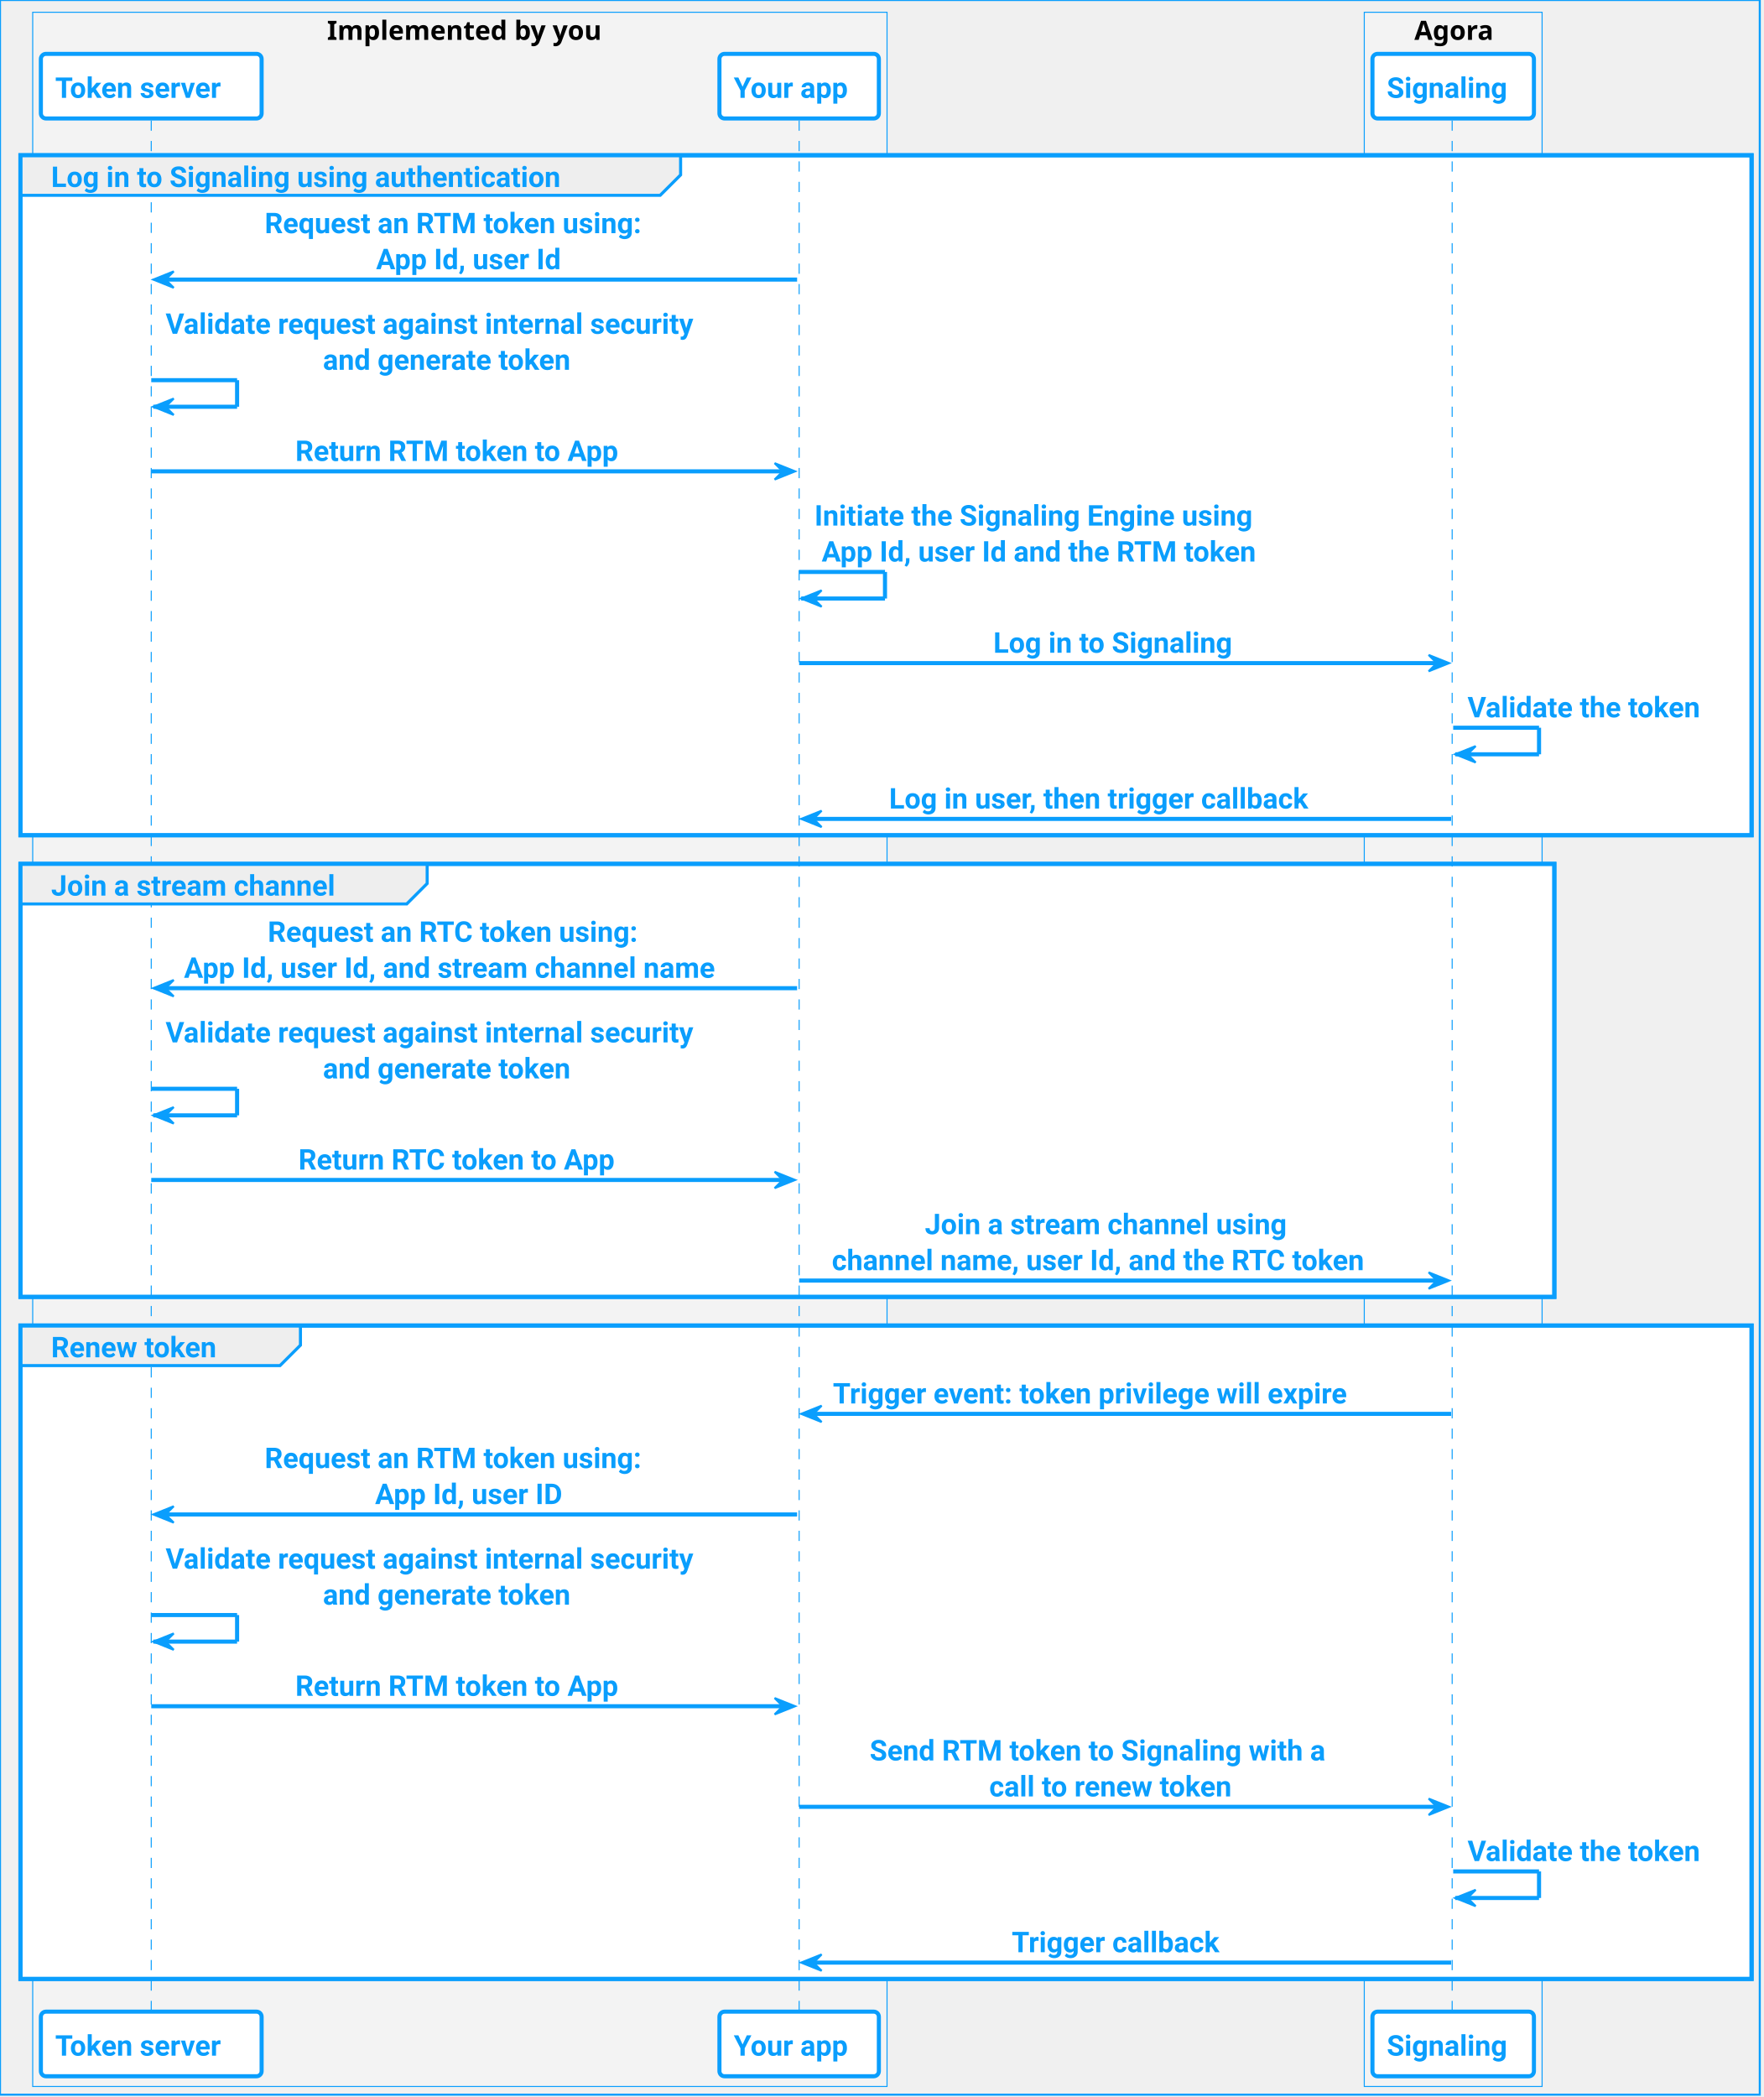
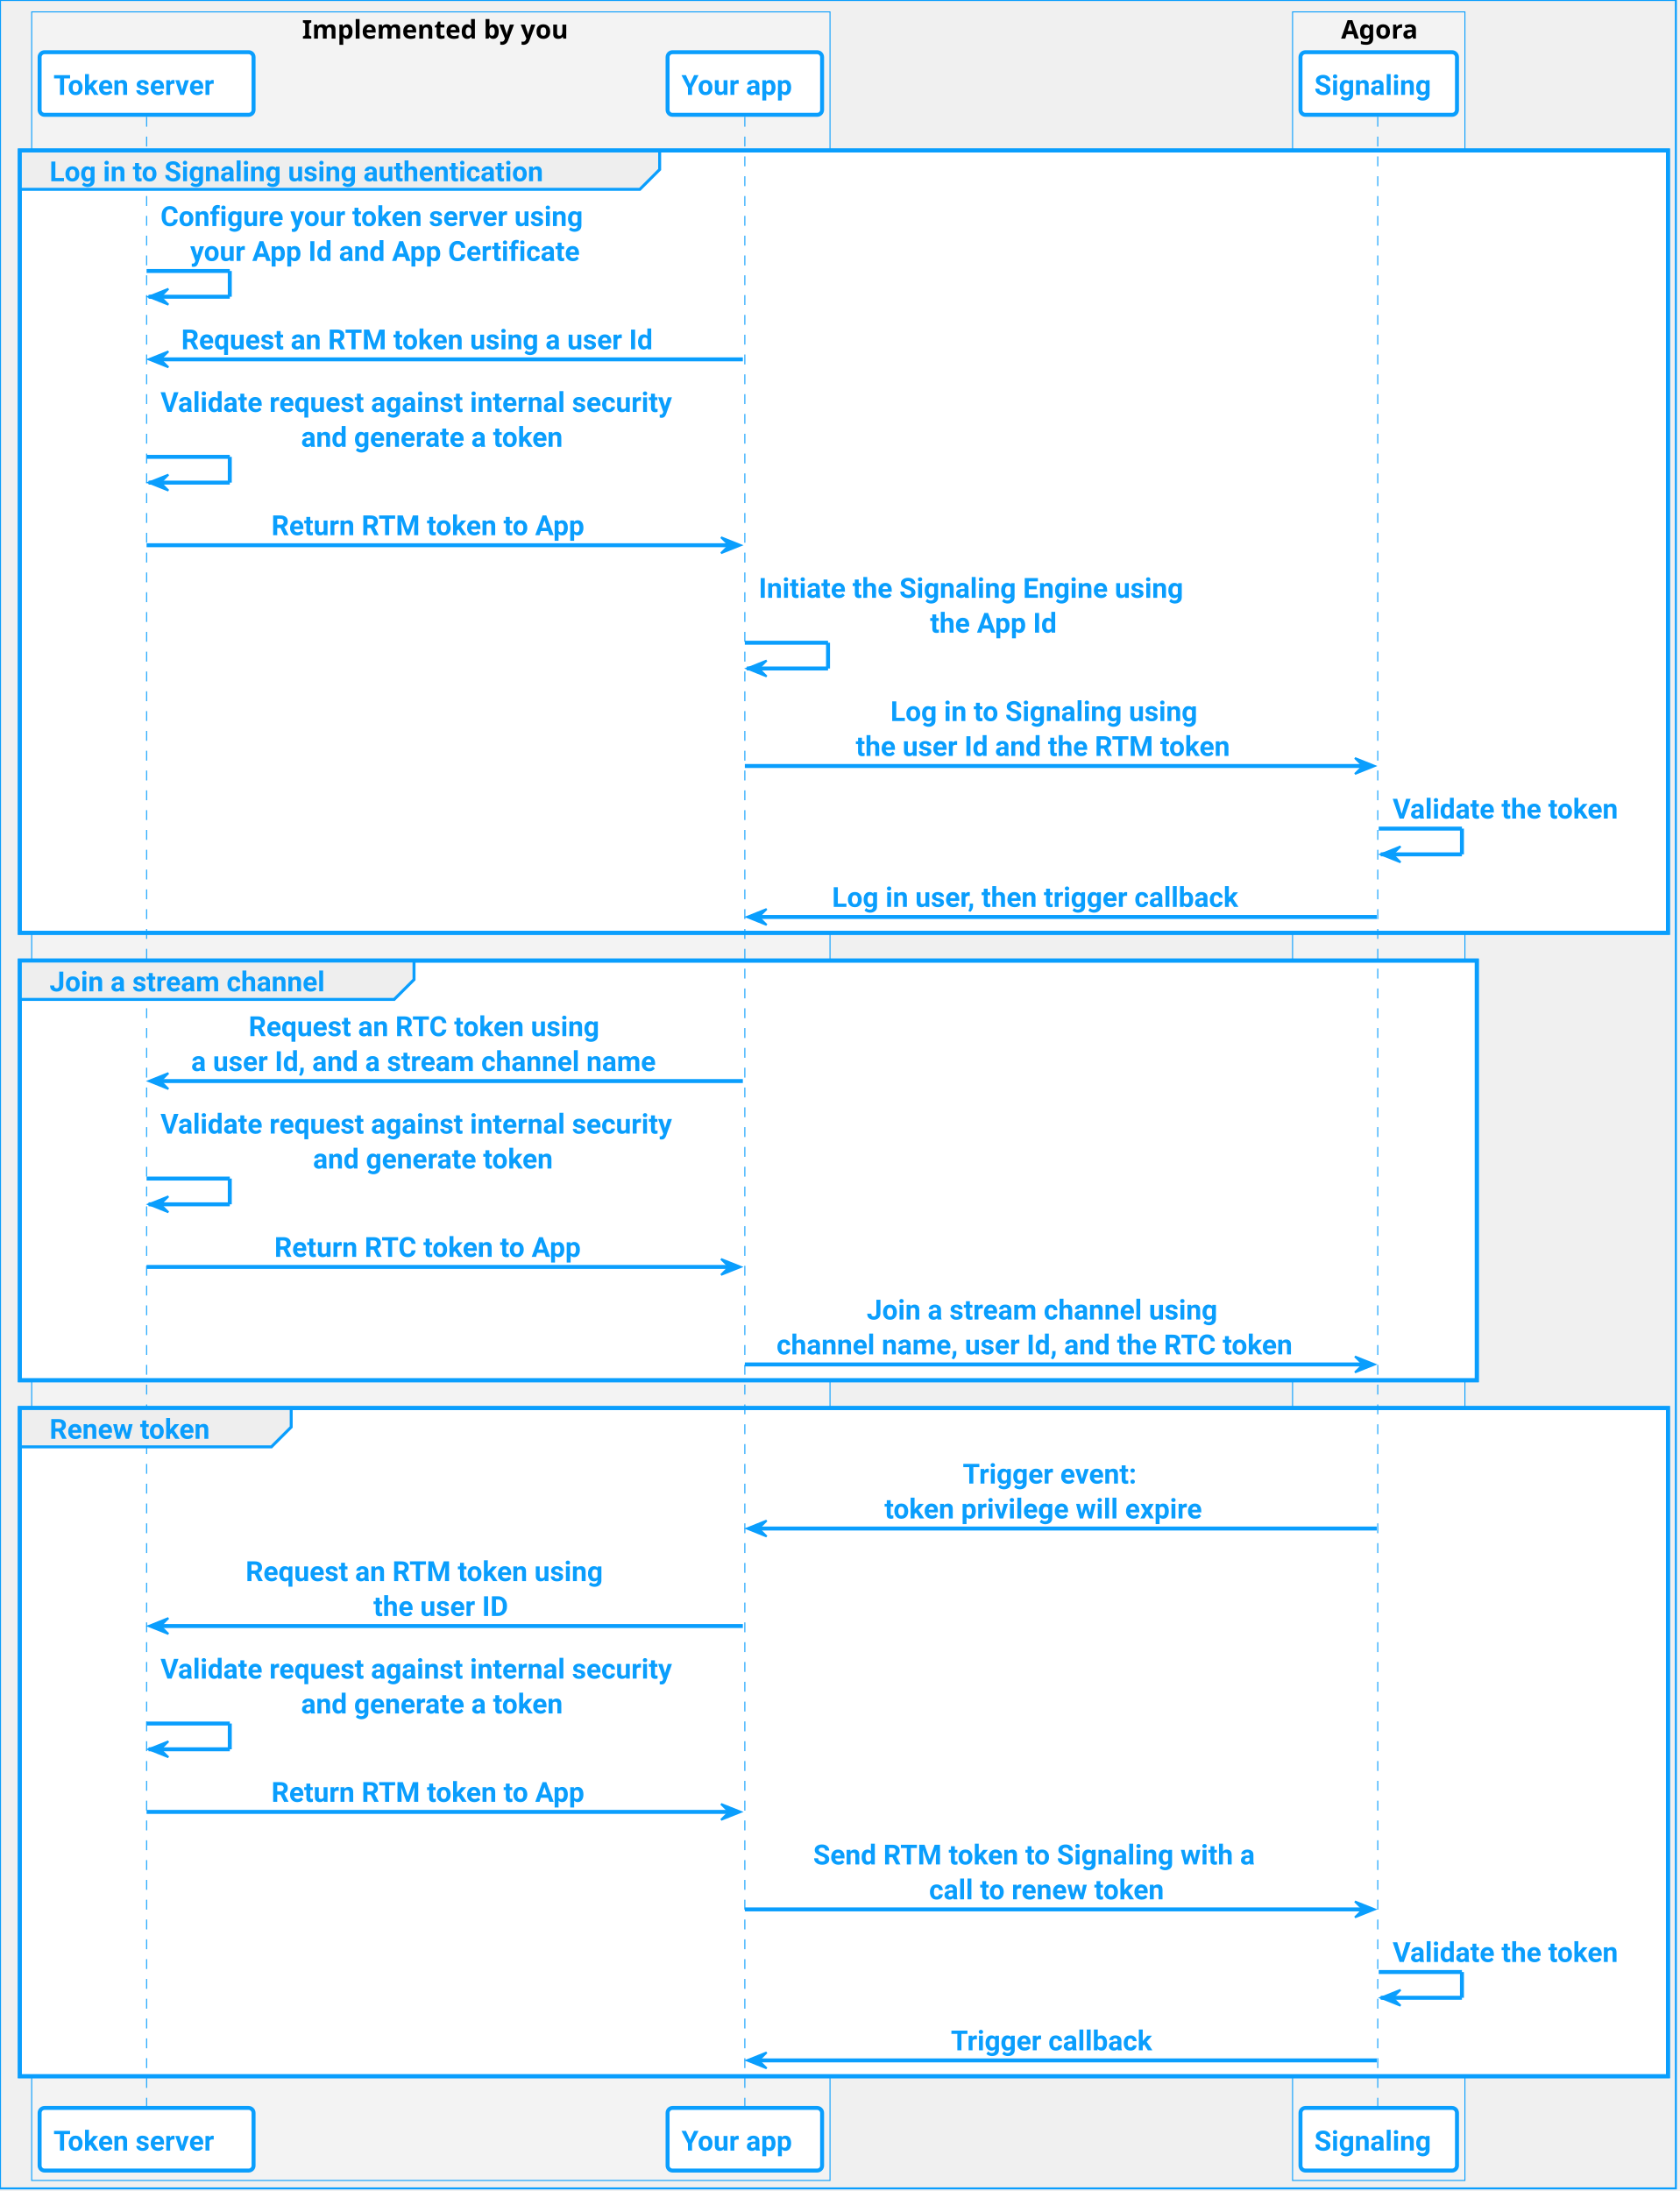
- <svg xmlns="http://www.w3.org/2000/svg" contentStyleType="text/css" height="1026px" preserveAspectRatio="none" style="width:863px;height:1026px;" version="1.1" viewBox="0 0 863 1026" width="863px" zoomAndPan="magnify">
+ <svg xmlns="http://www.w3.org/2000/svg" contentStyleType="text/css" height="1106px" preserveAspectRatio="none" style="width:848px;height:1106px;background:#FFFFFF;" version="1.1" viewBox="0 0 848 1106" width="848px" zoomAndPan="magnify">
  <defs />
  <g>
-     <rect fill="none" height="1024.852" style="stroke:#0A9EFD;stroke-width:1.0;" width="861" x="0" y="0" />
-     <rect fill="#F3F3F3" height="1014.852" style="stroke:#0A9EFD;stroke-width:0.5;" width="418" x="16" y="6" />
-     <text fill="#000000" font-family="sans-serif" font-size="13" font-weight="bold" lengthAdjust="spacing" textLength="130" x="160" y="19.495">Implemented by you</text>
-     <rect fill="#F3F3F3" height="1014.852" style="stroke:#0A9EFD;stroke-width:0.5;" width="87" x="667.5" y="6" />
-     <text fill="#000000" font-family="sans-serif" font-size="13" font-weight="bold" lengthAdjust="spacing" textLength="38" x="692" y="19.495">Agora</text>
-     <rect fill="#FFFFFF" height="332.703" style="stroke:#0A9EFD;stroke-width:2.0;" width="847" x="10" y="75.961" />
-     <rect fill="#FFFFFF" height="211.875" style="stroke:#0A9EFD;stroke-width:2.0;" width="750.5" x="10" y="422.664" />
-     <rect fill="#FFFFFF" height="319.703" style="stroke:#0A9EFD;stroke-width:2.0;" width="847" x="10" y="648.539" />
-     <line style="stroke:#0A9EFD;stroke-width:0.5;stroke-dasharray:5.0,5.0;" x1="74" x2="74" y1="58.961" y2="985.242" />
-     <line style="stroke:#0A9EFD;stroke-width:0.5;stroke-dasharray:5.0,5.0;" x1="391" x2="391" y1="58.961" y2="985.242" />
-     <line style="stroke:#0A9EFD;stroke-width:0.5;stroke-dasharray:5.0,5.0;" x1="710.5" x2="710.5" y1="58.961" y2="985.242" />
+     <rect fill="none" height="1104.68" style="stroke:#0A9EFD;stroke-width:1.0;" width="846" x="0" y="0" />
+     <rect fill="#F3F3F3" height="1094.68" style="stroke:#0A9EFD;stroke-width:0.5;" width="403" x="16" y="6" />
+     <text fill="#000000" font-family="sans-serif" font-size="13" font-weight="bold" lengthAdjust="spacing" textLength="130" x="152.5" y="19.495">Implemented by you</text>
+     <rect fill="#F3F3F3" height="1094.68" style="stroke:#0A9EFD;stroke-width:0.5;" width="87" x="652.5" y="6" />
+     <text fill="#000000" font-family="sans-serif" font-size="13" font-weight="bold" lengthAdjust="spacing" textLength="38" x="677" y="19.495">Agora</text>
+     <rect fill="#FFFFFF" height="394.922" style="stroke:#0A9EFD;stroke-width:2.0;" width="832" x="10" y="75.961" />
+     <rect fill="#FFFFFF" height="211.875" style="stroke:#0A9EFD;stroke-width:2.0;" width="735.5" x="10" y="484.883" />
+     <rect fill="#FFFFFF" height="337.312" style="stroke:#0A9EFD;stroke-width:2.0;" width="832" x="10" y="710.758" />
+     <line style="stroke:#0A9EFD;stroke-width:0.5;stroke-dasharray:5.0,5.0;" x1="74" x2="74" y1="58.961" y2="1065.07" />
+     <line style="stroke:#0A9EFD;stroke-width:0.5;stroke-dasharray:5.0,5.0;" x1="376" x2="376" y1="58.961" y2="1065.07" />
+     <line style="stroke:#0A9EFD;stroke-width:0.5;stroke-dasharray:5.0,5.0;" x1="695.5" x2="695.5" y1="58.961" y2="1065.07" />
    <rect fill="#FFFFFF" height="31.609" rx="2.5" ry="2.5" style="stroke:#0A9EFD;stroke-width:2.0;" width="108" x="20" y="26.352" />
    <text fill="#0A9EFD" font-family="Roboto" font-size="14" font-weight="bold" lengthAdjust="spacing" textLength="94" x="27" y="47.885">Token server</text>
-     <rect fill="#FFFFFF" height="31.609" rx="2.5" ry="2.5" style="stroke:#0A9EFD;stroke-width:2.0;" width="108" x="20" y="984.242" />
-     <text fill="#0A9EFD" font-family="Roboto" font-size="14" font-weight="bold" lengthAdjust="spacing" textLength="94" x="27" y="1005.775">Token server</text>
-     <rect fill="#FFFFFF" height="31.609" rx="2.5" ry="2.5" style="stroke:#0A9EFD;stroke-width:2.0;" width="78" x="352" y="26.352" />
-     <text fill="#0A9EFD" font-family="Roboto" font-size="14" font-weight="bold" lengthAdjust="spacing" textLength="64" x="359" y="47.885">Your app</text>
-     <rect fill="#FFFFFF" height="31.609" rx="2.5" ry="2.5" style="stroke:#0A9EFD;stroke-width:2.0;" width="78" x="352" y="984.242" />
-     <text fill="#0A9EFD" font-family="Roboto" font-size="14" font-weight="bold" lengthAdjust="spacing" textLength="64" x="359" y="1005.775">Your app</text>
-     <rect fill="#FFFFFF" height="31.609" rx="2.5" ry="2.5" style="stroke:#0A9EFD;stroke-width:2.0;" width="79" x="671.5" y="26.352" />
-     <text fill="#0A9EFD" font-family="Roboto" font-size="14" font-weight="bold" lengthAdjust="spacing" textLength="65" x="678.5" y="47.885">Signaling</text>
-     <rect fill="#FFFFFF" height="31.609" rx="2.5" ry="2.5" style="stroke:#0A9EFD;stroke-width:2.0;" width="79" x="671.5" y="984.242" />
-     <text fill="#0A9EFD" font-family="Roboto" font-size="14" font-weight="bold" lengthAdjust="spacing" textLength="65" x="678.5" y="1005.775">Signaling</text>
+     <rect fill="#FFFFFF" height="31.609" rx="2.5" ry="2.5" style="stroke:#0A9EFD;stroke-width:2.0;" width="108" x="20" y="1064.07" />
+     <text fill="#0A9EFD" font-family="Roboto" font-size="14" font-weight="bold" lengthAdjust="spacing" textLength="94" x="27" y="1085.603">Token server</text>
+     <rect fill="#FFFFFF" height="31.609" rx="2.5" ry="2.5" style="stroke:#0A9EFD;stroke-width:2.0;" width="78" x="337" y="26.352" />
+     <text fill="#0A9EFD" font-family="Roboto" font-size="14" font-weight="bold" lengthAdjust="spacing" textLength="64" x="344" y="47.885">Your app</text>
+     <rect fill="#FFFFFF" height="31.609" rx="2.5" ry="2.5" style="stroke:#0A9EFD;stroke-width:2.0;" width="78" x="337" y="1064.07" />
+     <text fill="#0A9EFD" font-family="Roboto" font-size="14" font-weight="bold" lengthAdjust="spacing" textLength="64" x="344" y="1085.603">Your app</text>
+     <rect fill="#FFFFFF" height="31.609" rx="2.5" ry="2.5" style="stroke:#0A9EFD;stroke-width:2.0;" width="79" x="656.5" y="26.352" />
+     <text fill="#0A9EFD" font-family="Roboto" font-size="14" font-weight="bold" lengthAdjust="spacing" textLength="65" x="663.5" y="47.885">Signaling</text>
+     <rect fill="#FFFFFF" height="31.609" rx="2.5" ry="2.5" style="stroke:#0A9EFD;stroke-width:2.0;" width="79" x="656.5" y="1064.07" />
+     <text fill="#0A9EFD" font-family="Roboto" font-size="14" font-weight="bold" lengthAdjust="spacing" textLength="65" x="663.5" y="1085.603">Signaling</text>
    <path d="M10,75.961 L333,75.961 L333,85.57 L323,95.57 L10,95.57 L10,75.961 " fill="#EEEEEE" style="stroke:#0A9EFD;stroke-width:1.5;" />
-     <rect fill="none" height="332.703" style="stroke:#0A9EFD;stroke-width:2.0;" width="847" x="10" y="75.961" />
+     <rect fill="none" height="394.922" style="stroke:#0A9EFD;stroke-width:2.0;" width="832" x="10" y="75.961" />
    <text fill="#0A9EFD" font-family="Roboto" font-size="14" font-weight="bold" lengthAdjust="spacing" textLength="278" x="25" y="91.494">Log in to Signaling using authentication</text>
-     <polygon fill="#0A9EFD" points="85,132.789,75,136.789,85,140.789,81,136.789" style="stroke:#0A9EFD;stroke-width:1.0;" />
-     <line style="stroke:#0A9EFD;stroke-width:2.0;" x1="79" x2="390" y1="136.789" y2="136.789" />
-     <text fill="#0A9EFD" font-family="Roboto" font-size="14" font-weight="bold" lengthAdjust="spacing" textLength="206" x="129.5" y="114.103">Request an RTM token using:</text>
-     <text fill="#0A9EFD" font-family="Roboto" font-size="14" font-weight="bold" lengthAdjust="spacing" textLength="101" x="184" y="131.713">App Id, user Id</text>
-     <line style="stroke:#0A9EFD;stroke-width:2.0;" x1="74" x2="116" y1="186.008" y2="186.008" />
-     <line style="stroke:#0A9EFD;stroke-width:2.0;" x1="116" x2="116" y1="186.008" y2="199.008" />
-     <line style="stroke:#0A9EFD;stroke-width:2.0;" x1="75" x2="116" y1="199.008" y2="199.008" />
-     <polygon fill="#0A9EFD" points="85,195.008,75,199.008,85,203.008,81,199.008" style="stroke:#0A9EFD;stroke-width:1.0;" />
-     <text fill="#0A9EFD" font-family="Roboto" font-size="14" font-weight="bold" lengthAdjust="spacing" textLength="288" x="81" y="163.322">Validate request against internal security</text>
-     <text fill="#0A9EFD" font-family="Roboto" font-size="14" font-weight="bold" lengthAdjust="spacing" textLength="138" x="158" y="180.932">and generate token</text>
-     <polygon fill="#0A9EFD" points="379,226.617,389,230.617,379,234.617,383,230.617" style="stroke:#0A9EFD;stroke-width:1.0;" />
-     <line style="stroke:#0A9EFD;stroke-width:2.0;" x1="74" x2="385" y1="230.617" y2="230.617" />
-     <text fill="#0A9EFD" font-family="Roboto" font-size="14" font-weight="bold" lengthAdjust="spacing" textLength="176" x="144.5" y="225.541">Return RTM token to App</text>
-     <line style="stroke:#0A9EFD;stroke-width:2.0;" x1="391" x2="433" y1="279.836" y2="279.836" />
-     <line style="stroke:#0A9EFD;stroke-width:2.0;" x1="433" x2="433" y1="279.836" y2="292.836" />
-     <line style="stroke:#0A9EFD;stroke-width:2.0;" x1="392" x2="433" y1="292.836" y2="292.836" />
-     <polygon fill="#0A9EFD" points="402,288.836,392,292.836,402,296.836,398,292.836" style="stroke:#0A9EFD;stroke-width:1.0;" />
-     <text fill="#0A9EFD" font-family="Roboto" font-size="14" font-weight="bold" lengthAdjust="spacing" textLength="240" x="398.5" y="257.15">Initiate the Signaling Engine using</text>
-     <text fill="#0A9EFD" font-family="Roboto" font-size="14" font-weight="bold" lengthAdjust="spacing" textLength="237" x="402" y="274.76">App Id, user Id and the RTM token</text>
-     <polygon fill="#0A9EFD" points="699,320.445,709,324.445,699,328.445,703,324.445" style="stroke:#0A9EFD;stroke-width:1.0;" />
-     <line style="stroke:#0A9EFD;stroke-width:2.0;" x1="391" x2="705" y1="324.445" y2="324.445" />
-     <text fill="#0A9EFD" font-family="Roboto" font-size="14" font-weight="bold" lengthAdjust="spacing" textLength="130" x="486" y="319.369">Log in to Signaling</text>
-     <line style="stroke:#0A9EFD;stroke-width:2.0;" x1="711" x2="753" y1="356.055" y2="356.055" />
-     <line style="stroke:#0A9EFD;stroke-width:2.0;" x1="753" x2="753" y1="356.055" y2="369.055" />
-     <line style="stroke:#0A9EFD;stroke-width:2.0;" x1="712" x2="753" y1="369.055" y2="369.055" />
-     <polygon fill="#0A9EFD" points="722,365.055,712,369.055,722,373.055,718,369.055" style="stroke:#0A9EFD;stroke-width:1.0;" />
-     <text fill="#0A9EFD" font-family="Roboto" font-size="14" font-weight="bold" lengthAdjust="spacing" textLength="127" x="718" y="350.978">Validate the token</text>
-     <polygon fill="#0A9EFD" points="402,396.664,392,400.664,402,404.664,398,400.664" style="stroke:#0A9EFD;stroke-width:1.0;" />
-     <line style="stroke:#0A9EFD;stroke-width:2.0;" x1="396" x2="710" y1="400.664" y2="400.664" />
-     <text fill="#0A9EFD" font-family="Roboto" font-size="14" font-weight="bold" lengthAdjust="spacing" textLength="232" x="435" y="395.588">Log in user, then trigger callback</text>
-     <path d="M10,422.664 L209,422.664 L209,432.273 L199,442.273 L10,442.273 L10,422.664 " fill="#EEEEEE" style="stroke:#0A9EFD;stroke-width:1.5;" />
-     <rect fill="none" height="211.875" style="stroke:#0A9EFD;stroke-width:2.0;" width="750.5" x="10" y="422.664" />
-     <text fill="#0A9EFD" font-family="Roboto" font-size="14" font-weight="bold" lengthAdjust="spacing" textLength="154" x="25" y="438.197">Join a stream channel</text>
-     <polygon fill="#0A9EFD" points="85,479.492,75,483.492,85,487.492,81,483.492" style="stroke:#0A9EFD;stroke-width:1.0;" />
-     <line style="stroke:#0A9EFD;stroke-width:2.0;" x1="79" x2="390" y1="483.492" y2="483.492" />
-     <text fill="#0A9EFD" font-family="Roboto" font-size="14" font-weight="bold" lengthAdjust="spacing" textLength="203" x="131" y="460.807">Request an RTC token using:</text>
-     <text fill="#0A9EFD" font-family="Roboto" font-size="14" font-weight="bold" lengthAdjust="spacing" textLength="289" x="90" y="478.416">App Id, user Id, and stream channel name</text>
-     <line style="stroke:#0A9EFD;stroke-width:2.0;" x1="74" x2="116" y1="532.711" y2="532.711" />
-     <line style="stroke:#0A9EFD;stroke-width:2.0;" x1="116" x2="116" y1="532.711" y2="545.711" />
-     <line style="stroke:#0A9EFD;stroke-width:2.0;" x1="75" x2="116" y1="545.711" y2="545.711" />
+     <line style="stroke:#0A9EFD;stroke-width:2.0;" x1="74" x2="116" y1="136.789" y2="136.789" />
+     <line style="stroke:#0A9EFD;stroke-width:2.0;" x1="116" x2="116" y1="136.789" y2="149.789" />
+     <line style="stroke:#0A9EFD;stroke-width:2.0;" x1="75" x2="116" y1="149.789" y2="149.789" />
+     <polygon fill="#0A9EFD" points="85,145.789,75,149.789,85,153.789,81,149.789" style="stroke:#0A9EFD;stroke-width:1.0;" />
+     <text fill="#0A9EFD" font-family="Roboto" font-size="14" font-weight="bold" lengthAdjust="spacing" textLength="243" x="81" y="114.103">Configure your token server using</text>
+     <text fill="#0A9EFD" font-family="Roboto" font-size="14" font-weight="bold" lengthAdjust="spacing" textLength="217" x="96" y="131.713">your App Id and App Certificate</text>
+     <polygon fill="#0A9EFD" points="85,177.398,75,181.398,85,185.398,81,181.398" style="stroke:#0A9EFD;stroke-width:1.0;" />
+     <line style="stroke:#0A9EFD;stroke-width:2.0;" x1="79" x2="375" y1="181.398" y2="181.398" />
+     <text fill="#0A9EFD" font-family="Roboto" font-size="14" font-weight="bold" lengthAdjust="spacing" textLength="267" x="91.5" y="176.322">Request an RTM token using a user Id</text>
+     <line style="stroke:#0A9EFD;stroke-width:2.0;" x1="74" x2="116" y1="230.617" y2="230.617" />
+     <line style="stroke:#0A9EFD;stroke-width:2.0;" x1="116" x2="116" y1="230.617" y2="243.617" />
+     <line style="stroke:#0A9EFD;stroke-width:2.0;" x1="75" x2="116" y1="243.617" y2="243.617" />
+     <polygon fill="#0A9EFD" points="85,239.617,75,243.617,85,247.617,81,243.617" style="stroke:#0A9EFD;stroke-width:1.0;" />
+     <text fill="#0A9EFD" font-family="Roboto" font-size="14" font-weight="bold" lengthAdjust="spacing" textLength="288" x="81" y="207.932">Validate request against internal security</text>
+     <text fill="#0A9EFD" font-family="Roboto" font-size="14" font-weight="bold" lengthAdjust="spacing" textLength="150" x="152" y="225.541">and generate a token</text>
+     <polygon fill="#0A9EFD" points="364,271.227,374,275.227,364,279.227,368,275.227" style="stroke:#0A9EFD;stroke-width:1.0;" />
+     <line style="stroke:#0A9EFD;stroke-width:2.0;" x1="74" x2="370" y1="275.227" y2="275.227" />
+     <text fill="#0A9EFD" font-family="Roboto" font-size="14" font-weight="bold" lengthAdjust="spacing" textLength="176" x="137" y="270.15">Return RTM token to App</text>
+     <line style="stroke:#0A9EFD;stroke-width:2.0;" x1="376" x2="418" y1="324.445" y2="324.445" />
+     <line style="stroke:#0A9EFD;stroke-width:2.0;" x1="418" x2="418" y1="324.445" y2="337.445" />
+     <line style="stroke:#0A9EFD;stroke-width:2.0;" x1="377" x2="418" y1="337.445" y2="337.445" />
+     <polygon fill="#0A9EFD" points="387,333.445,377,337.445,387,341.445,383,337.445" style="stroke:#0A9EFD;stroke-width:1.0;" />
+     <text fill="#0A9EFD" font-family="Roboto" font-size="14" font-weight="bold" lengthAdjust="spacing" textLength="240" x="383" y="301.76">Initiate the Signaling Engine using</text>
+     <text fill="#0A9EFD" font-family="Roboto" font-size="14" font-weight="bold" lengthAdjust="spacing" textLength="71" x="469.5" y="319.369">the App Id</text>
+     <polygon fill="#0A9EFD" points="684,382.664,694,386.664,684,390.664,688,386.664" style="stroke:#0A9EFD;stroke-width:1.0;" />
+     <line style="stroke:#0A9EFD;stroke-width:2.0;" x1="376" x2="690" y1="386.664" y2="386.664" />
+     <text fill="#0A9EFD" font-family="Roboto" font-size="14" font-weight="bold" lengthAdjust="spacing" textLength="173" x="449.5" y="363.978">Log in to Signaling using</text>
+     <text fill="#0A9EFD" font-family="Roboto" font-size="14" font-weight="bold" lengthAdjust="spacing" textLength="212" x="432" y="381.588">the user Id and the RTM token</text>
+     <line style="stroke:#0A9EFD;stroke-width:2.0;" x1="696" x2="738" y1="418.273" y2="418.273" />
+     <line style="stroke:#0A9EFD;stroke-width:2.0;" x1="738" x2="738" y1="418.273" y2="431.273" />
+     <line style="stroke:#0A9EFD;stroke-width:2.0;" x1="697" x2="738" y1="431.273" y2="431.273" />
+     <polygon fill="#0A9EFD" points="707,427.273,697,431.273,707,435.273,703,431.273" style="stroke:#0A9EFD;stroke-width:1.0;" />
+     <text fill="#0A9EFD" font-family="Roboto" font-size="14" font-weight="bold" lengthAdjust="spacing" textLength="127" x="703" y="413.197">Validate the token</text>
+     <polygon fill="#0A9EFD" points="387,458.883,377,462.883,387,466.883,383,462.883" style="stroke:#0A9EFD;stroke-width:1.0;" />
+     <line style="stroke:#0A9EFD;stroke-width:2.0;" x1="381" x2="695" y1="462.883" y2="462.883" />
+     <text fill="#0A9EFD" font-family="Roboto" font-size="14" font-weight="bold" lengthAdjust="spacing" textLength="232" x="420" y="457.807">Log in user, then trigger callback</text>
+     <path d="M10,484.883 L209,484.883 L209,494.492 L199,504.492 L10,504.492 L10,484.883 " fill="#EEEEEE" style="stroke:#0A9EFD;stroke-width:1.5;" />
+     <rect fill="none" height="211.875" style="stroke:#0A9EFD;stroke-width:2.0;" width="735.5" x="10" y="484.883" />
+     <text fill="#0A9EFD" font-family="Roboto" font-size="14" font-weight="bold" lengthAdjust="spacing" textLength="154" x="25" y="500.416">Join a stream channel</text>
    <polygon fill="#0A9EFD" points="85,541.711,75,545.711,85,549.711,81,545.711" style="stroke:#0A9EFD;stroke-width:1.0;" />
-     <text fill="#0A9EFD" font-family="Roboto" font-size="14" font-weight="bold" lengthAdjust="spacing" textLength="288" x="81" y="510.025">Validate request against internal security</text>
-     <text fill="#0A9EFD" font-family="Roboto" font-size="14" font-weight="bold" lengthAdjust="spacing" textLength="138" x="158" y="527.635">and generate token</text>
-     <polygon fill="#0A9EFD" points="379,573.32,389,577.32,379,581.32,383,577.32" style="stroke:#0A9EFD;stroke-width:1.0;" />
-     <line style="stroke:#0A9EFD;stroke-width:2.0;" x1="74" x2="385" y1="577.32" y2="577.32" />
-     <text fill="#0A9EFD" font-family="Roboto" font-size="14" font-weight="bold" lengthAdjust="spacing" textLength="173" x="146" y="572.244">Return RTC token to App</text>
-     <polygon fill="#0A9EFD" points="699,622.539,709,626.539,699,630.539,703,626.539" style="stroke:#0A9EFD;stroke-width:1.0;" />
-     <line style="stroke:#0A9EFD;stroke-width:2.0;" x1="391" x2="705" y1="626.539" y2="626.539" />
-     <text fill="#0A9EFD" font-family="Roboto" font-size="14" font-weight="bold" lengthAdjust="spacing" textLength="197" x="452.5" y="603.854">Join a stream channel using</text>
-     <text fill="#0A9EFD" font-family="Roboto" font-size="14" font-weight="bold" lengthAdjust="spacing" textLength="292" x="407" y="621.463">channel name, user Id, and the RTC token</text>
-     <path d="M10,648.539 L147,648.539 L147,658.148 L137,668.148 L10,668.148 L10,648.539 " fill="#EEEEEE" style="stroke:#0A9EFD;stroke-width:1.5;" />
-     <rect fill="none" height="319.703" style="stroke:#0A9EFD;stroke-width:2.0;" width="847" x="10" y="648.539" />
-     <text fill="#0A9EFD" font-family="Roboto" font-size="14" font-weight="bold" lengthAdjust="spacing" textLength="92" x="25" y="664.072">Renew token</text>
-     <polygon fill="#0A9EFD" points="402,687.758,392,691.758,402,695.758,398,691.758" style="stroke:#0A9EFD;stroke-width:1.0;" />
-     <line style="stroke:#0A9EFD;stroke-width:2.0;" x1="396" x2="710" y1="691.758" y2="691.758" />
-     <text fill="#0A9EFD" font-family="Roboto" font-size="14" font-weight="bold" lengthAdjust="spacing" textLength="287" x="407.5" y="686.682">Trigger event: token privilege will expire</text>
-     <polygon fill="#0A9EFD" points="85,736.977,75,740.977,85,744.977,81,740.977" style="stroke:#0A9EFD;stroke-width:1.0;" />
-     <line style="stroke:#0A9EFD;stroke-width:2.0;" x1="79" x2="390" y1="740.977" y2="740.977" />
-     <text fill="#0A9EFD" font-family="Roboto" font-size="14" font-weight="bold" lengthAdjust="spacing" textLength="206" x="129.5" y="718.291">Request an RTM token using:</text>
-     <text fill="#0A9EFD" font-family="Roboto" font-size="14" font-weight="bold" lengthAdjust="spacing" textLength="102" x="183.5" y="735.9">App Id, user ID</text>
-     <line style="stroke:#0A9EFD;stroke-width:2.0;" x1="74" x2="116" y1="790.195" y2="790.195" />
-     <line style="stroke:#0A9EFD;stroke-width:2.0;" x1="116" x2="116" y1="790.195" y2="803.195" />
-     <line style="stroke:#0A9EFD;stroke-width:2.0;" x1="75" x2="116" y1="803.195" y2="803.195" />
-     <polygon fill="#0A9EFD" points="85,799.195,75,803.195,85,807.195,81,803.195" style="stroke:#0A9EFD;stroke-width:1.0;" />
-     <text fill="#0A9EFD" font-family="Roboto" font-size="14" font-weight="bold" lengthAdjust="spacing" textLength="288" x="81" y="767.51">Validate request against internal security</text>
-     <text fill="#0A9EFD" font-family="Roboto" font-size="14" font-weight="bold" lengthAdjust="spacing" textLength="138" x="158" y="785.119">and generate token</text>
-     <polygon fill="#0A9EFD" points="379,830.805,389,834.805,379,838.805,383,834.805" style="stroke:#0A9EFD;stroke-width:1.0;" />
-     <line style="stroke:#0A9EFD;stroke-width:2.0;" x1="74" x2="385" y1="834.805" y2="834.805" />
-     <text fill="#0A9EFD" font-family="Roboto" font-size="14" font-weight="bold" lengthAdjust="spacing" textLength="176" x="144.5" y="829.729">Return RTM token to App</text>
-     <polygon fill="#0A9EFD" points="699,880.023,709,884.023,699,888.023,703,884.023" style="stroke:#0A9EFD;stroke-width:1.0;" />
-     <line style="stroke:#0A9EFD;stroke-width:2.0;" x1="391" x2="705" y1="884.023" y2="884.023" />
-     <text fill="#0A9EFD" font-family="Roboto" font-size="14" font-weight="bold" lengthAdjust="spacing" textLength="247" x="425.5" y="861.338">Send RTM token to Signaling with a</text>
-     <text fill="#0A9EFD" font-family="Roboto" font-size="14" font-weight="bold" lengthAdjust="spacing" textLength="134" x="484" y="878.947">call to renew token</text>
-     <line style="stroke:#0A9EFD;stroke-width:2.0;" x1="711" x2="753" y1="915.633" y2="915.633" />
-     <line style="stroke:#0A9EFD;stroke-width:2.0;" x1="753" x2="753" y1="915.633" y2="928.633" />
-     <line style="stroke:#0A9EFD;stroke-width:2.0;" x1="712" x2="753" y1="928.633" y2="928.633" />
-     <polygon fill="#0A9EFD" points="722,924.633,712,928.633,722,932.633,718,928.633" style="stroke:#0A9EFD;stroke-width:1.0;" />
-     <text fill="#0A9EFD" font-family="Roboto" font-size="14" font-weight="bold" lengthAdjust="spacing" textLength="127" x="718" y="910.557">Validate the token</text>
-     <polygon fill="#0A9EFD" points="402,956.242,392,960.242,402,964.242,398,960.242" style="stroke:#0A9EFD;stroke-width:1.0;" />
-     <line style="stroke:#0A9EFD;stroke-width:2.0;" x1="396" x2="710" y1="960.242" y2="960.242" />
-     <text fill="#0A9EFD" font-family="Roboto" font-size="14" font-weight="bold" lengthAdjust="spacing" textLength="112" x="495" y="955.166">Trigger callback</text>
+     <line style="stroke:#0A9EFD;stroke-width:2.0;" x1="79" x2="375" y1="545.711" y2="545.711" />
+     <text fill="#0A9EFD" font-family="Roboto" font-size="14" font-weight="bold" lengthAdjust="spacing" textLength="199" x="125.5" y="523.025">Request an RTC token using</text>
+     <text fill="#0A9EFD" font-family="Roboto" font-size="14" font-weight="bold" lengthAdjust="spacing" textLength="261" x="96.5" y="540.635">a user Id, and a stream channel name</text>
+     <line style="stroke:#0A9EFD;stroke-width:2.0;" x1="74" x2="116" y1="594.93" y2="594.93" />
+     <line style="stroke:#0A9EFD;stroke-width:2.0;" x1="116" x2="116" y1="594.93" y2="607.93" />
+     <line style="stroke:#0A9EFD;stroke-width:2.0;" x1="75" x2="116" y1="607.93" y2="607.93" />
+     <polygon fill="#0A9EFD" points="85,603.93,75,607.93,85,611.93,81,607.93" style="stroke:#0A9EFD;stroke-width:1.0;" />
+     <text fill="#0A9EFD" font-family="Roboto" font-size="14" font-weight="bold" lengthAdjust="spacing" textLength="288" x="81" y="572.244">Validate request against internal security</text>
+     <text fill="#0A9EFD" font-family="Roboto" font-size="14" font-weight="bold" lengthAdjust="spacing" textLength="138" x="158" y="589.854">and generate token</text>
+     <polygon fill="#0A9EFD" points="364,635.539,374,639.539,364,643.539,368,639.539" style="stroke:#0A9EFD;stroke-width:1.0;" />
+     <line style="stroke:#0A9EFD;stroke-width:2.0;" x1="74" x2="370" y1="639.539" y2="639.539" />
+     <text fill="#0A9EFD" font-family="Roboto" font-size="14" font-weight="bold" lengthAdjust="spacing" textLength="173" x="138.5" y="634.463">Return RTC token to App</text>
+     <polygon fill="#0A9EFD" points="684,684.758,694,688.758,684,692.758,688,688.758" style="stroke:#0A9EFD;stroke-width:1.0;" />
+     <line style="stroke:#0A9EFD;stroke-width:2.0;" x1="376" x2="690" y1="688.758" y2="688.758" />
+     <text fill="#0A9EFD" font-family="Roboto" font-size="14" font-weight="bold" lengthAdjust="spacing" textLength="197" x="437.5" y="666.072">Join a stream channel using</text>
+     <text fill="#0A9EFD" font-family="Roboto" font-size="14" font-weight="bold" lengthAdjust="spacing" textLength="292" x="392" y="683.682">channel name, user Id, and the RTC token</text>
+     <path d="M10,710.758 L147,710.758 L147,720.367 L137,730.367 L10,730.367 L10,710.758 " fill="#EEEEEE" style="stroke:#0A9EFD;stroke-width:1.5;" />
+     <rect fill="none" height="337.312" style="stroke:#0A9EFD;stroke-width:2.0;" width="832" x="10" y="710.758" />
+     <text fill="#0A9EFD" font-family="Roboto" font-size="14" font-weight="bold" lengthAdjust="spacing" textLength="92" x="25" y="726.291">Renew token</text>
+     <polygon fill="#0A9EFD" points="387,767.586,377,771.586,387,775.586,383,771.586" style="stroke:#0A9EFD;stroke-width:1.0;" />
+     <line style="stroke:#0A9EFD;stroke-width:2.0;" x1="381" x2="695" y1="771.586" y2="771.586" />
+     <text fill="#0A9EFD" font-family="Roboto" font-size="14" font-weight="bold" lengthAdjust="spacing" textLength="100" x="486" y="748.9">Trigger event:</text>
+     <text fill="#0A9EFD" font-family="Roboto" font-size="14" font-weight="bold" lengthAdjust="spacing" textLength="183" x="446.5" y="766.51">token privilege will expire</text>
+     <polygon fill="#0A9EFD" points="85,816.805,75,820.805,85,824.805,81,820.805" style="stroke:#0A9EFD;stroke-width:1.0;" />
+     <line style="stroke:#0A9EFD;stroke-width:2.0;" x1="79" x2="375" y1="820.805" y2="820.805" />
+     <text fill="#0A9EFD" font-family="Roboto" font-size="14" font-weight="bold" lengthAdjust="spacing" textLength="202" x="124" y="798.119">Request an RTM token using</text>
+     <text fill="#0A9EFD" font-family="Roboto" font-size="14" font-weight="bold" lengthAdjust="spacing" textLength="77" x="188.5" y="815.729">the user ID</text>
+     <line style="stroke:#0A9EFD;stroke-width:2.0;" x1="74" x2="116" y1="870.023" y2="870.023" />
+     <line style="stroke:#0A9EFD;stroke-width:2.0;" x1="116" x2="116" y1="870.023" y2="883.023" />
+     <line style="stroke:#0A9EFD;stroke-width:2.0;" x1="75" x2="116" y1="883.023" y2="883.023" />
+     <polygon fill="#0A9EFD" points="85,879.023,75,883.023,85,887.023,81,883.023" style="stroke:#0A9EFD;stroke-width:1.0;" />
+     <text fill="#0A9EFD" font-family="Roboto" font-size="14" font-weight="bold" lengthAdjust="spacing" textLength="288" x="81" y="847.338">Validate request against internal security</text>
+     <text fill="#0A9EFD" font-family="Roboto" font-size="14" font-weight="bold" lengthAdjust="spacing" textLength="150" x="152" y="864.947">and generate a token</text>
+     <polygon fill="#0A9EFD" points="364,910.633,374,914.633,364,918.633,368,914.633" style="stroke:#0A9EFD;stroke-width:1.0;" />
+     <line style="stroke:#0A9EFD;stroke-width:2.0;" x1="74" x2="370" y1="914.633" y2="914.633" />
+     <text fill="#0A9EFD" font-family="Roboto" font-size="14" font-weight="bold" lengthAdjust="spacing" textLength="176" x="137" y="909.557">Return RTM token to App</text>
+     <polygon fill="#0A9EFD" points="684,959.852,694,963.852,684,967.852,688,963.852" style="stroke:#0A9EFD;stroke-width:1.0;" />
+     <line style="stroke:#0A9EFD;stroke-width:2.0;" x1="376" x2="690" y1="963.852" y2="963.852" />
+     <text fill="#0A9EFD" font-family="Roboto" font-size="14" font-weight="bold" lengthAdjust="spacing" textLength="247" x="410.5" y="941.166">Send RTM token to Signaling with a</text>
+     <text fill="#0A9EFD" font-family="Roboto" font-size="14" font-weight="bold" lengthAdjust="spacing" textLength="134" x="469" y="958.775">call to renew token</text>
+     <line style="stroke:#0A9EFD;stroke-width:2.0;" x1="696" x2="738" y1="995.461" y2="995.461" />
+     <line style="stroke:#0A9EFD;stroke-width:2.0;" x1="738" x2="738" y1="995.461" y2="1008.461" />
+     <line style="stroke:#0A9EFD;stroke-width:2.0;" x1="697" x2="738" y1="1008.461" y2="1008.461" />
+     <polygon fill="#0A9EFD" points="707,1004.461,697,1008.461,707,1012.461,703,1008.461" style="stroke:#0A9EFD;stroke-width:1.0;" />
+     <text fill="#0A9EFD" font-family="Roboto" font-size="14" font-weight="bold" lengthAdjust="spacing" textLength="127" x="703" y="990.385">Validate the token</text>
+     <polygon fill="#0A9EFD" points="387,1036.07,377,1040.07,387,1044.07,383,1040.07" style="stroke:#0A9EFD;stroke-width:1.0;" />
+     <line style="stroke:#0A9EFD;stroke-width:2.0;" x1="381" x2="695" y1="1040.07" y2="1040.07" />
+     <text fill="#0A9EFD" font-family="Roboto" font-size="14" font-weight="bold" lengthAdjust="spacing" textLength="112" x="480" y="1034.994">Trigger callback</text>
  </g>
</svg>
